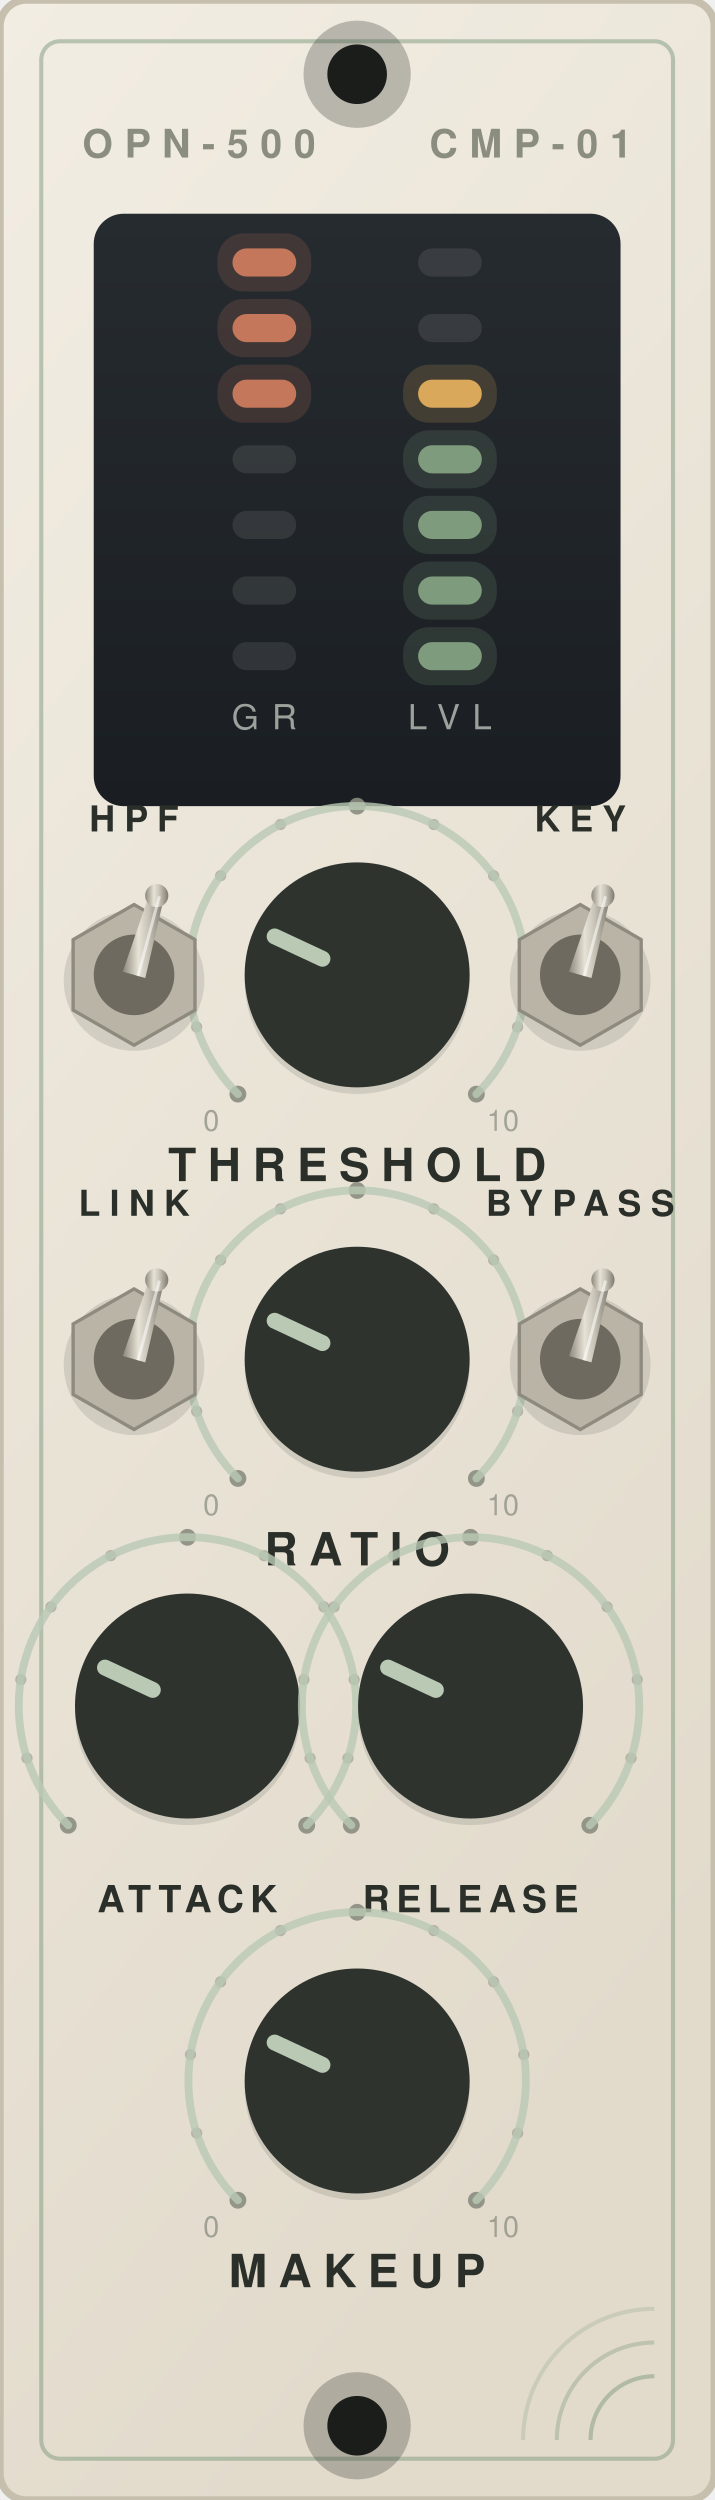
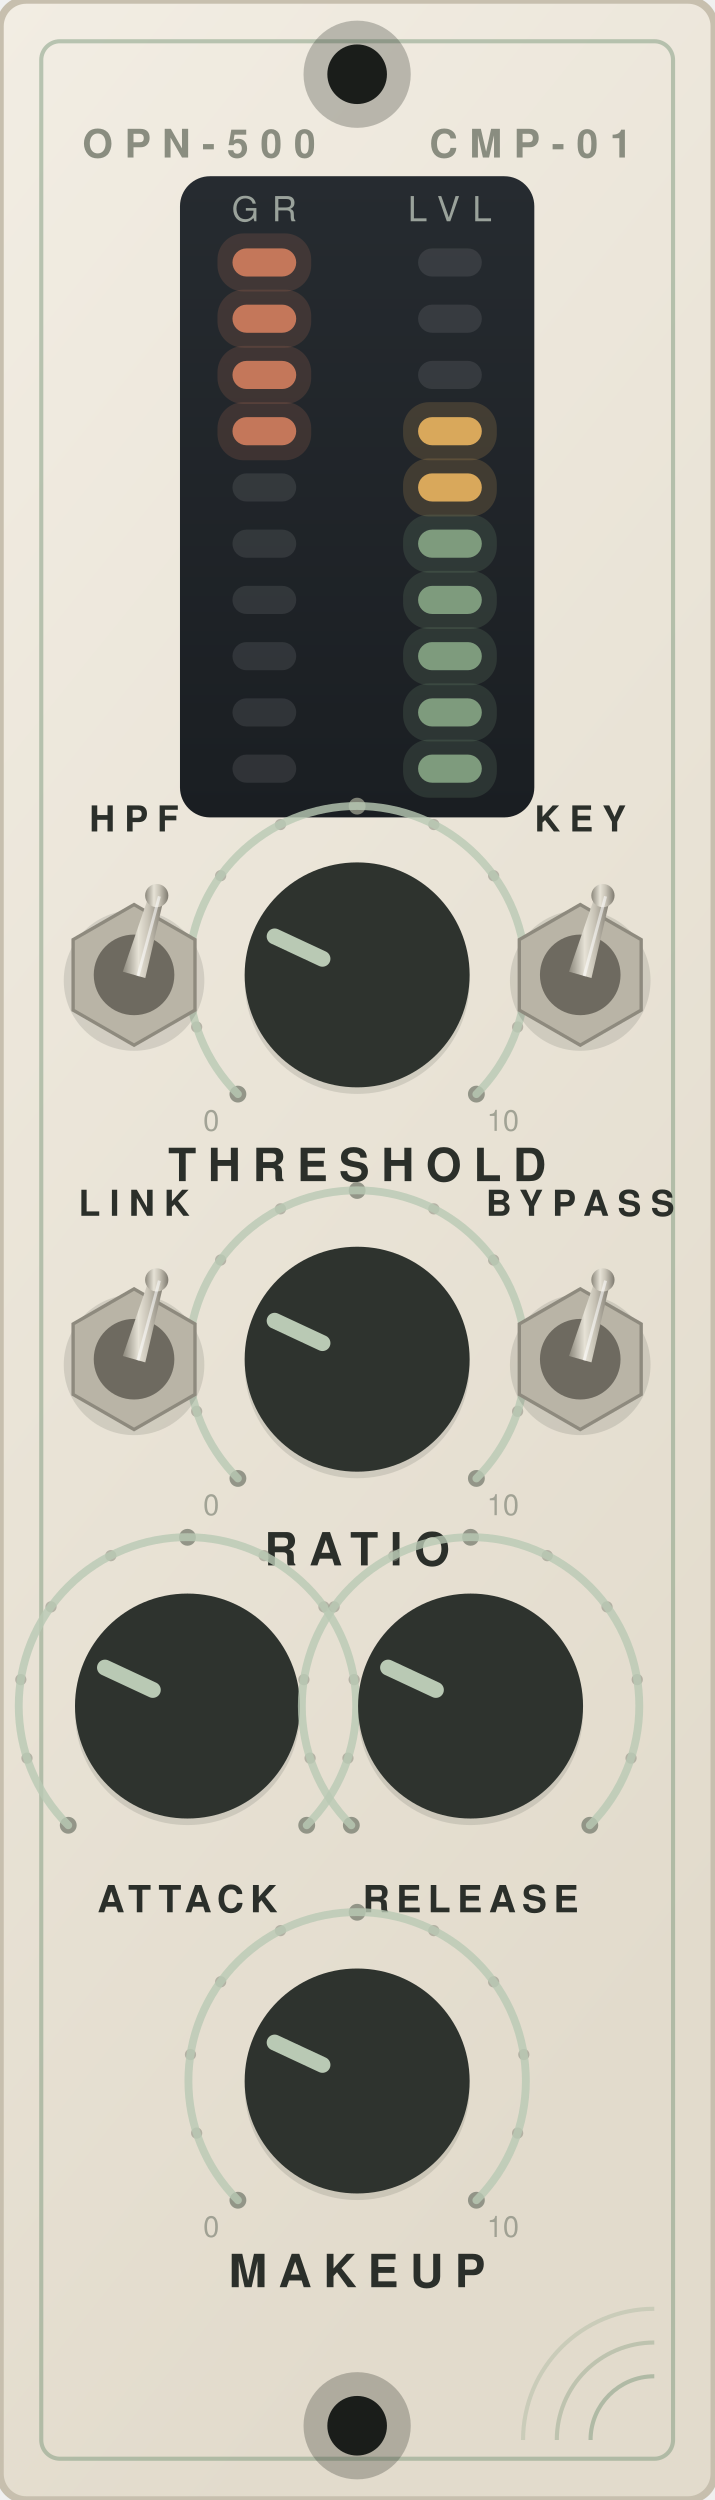
<svg xmlns="http://www.w3.org/2000/svg" width="38.10mm" height="133.35mm" viewBox="0 0 38.10 133.35">
  <defs>
    <linearGradient id="pan" x1="0" y1="0" x2="0.35" y2="1">
      <stop offset="0" stop-color="#F2EDE3" />
      <stop offset="0.55" stop-color="#E9E3D6" />
      <stop offset="1" stop-color="#E2DBCC" />
    </linearGradient>
    <linearGradient id="set" x1="0" y1="0" x2="0" y2="1">
      <stop offset="0" stop-color="#262B30" />
      <stop offset="1" stop-color="#1A1E22" />
    </linearGradient>
    <linearGradient id="bat" x1="0" y1="0" x2="1" y2="0">
      <stop offset="0" stop-color="#8C887C" />
      <stop offset="0.38" stop-color="#E6E2D6" />
      <stop offset="0.62" stop-color="#C8C3B6" />
      <stop offset="1" stop-color="#7E7A6F" />
    </linearGradient>
  </defs>
  <rect width="38.10" height="133.35" rx="1.4" fill="url(#pan)" />
  <rect x="2.2" y="2.2" width="33.70" height="128.95" rx="1.0" fill="none" stroke="#7F9B7E" stroke-width="0.22" stroke-opacity="0.5" />
  <text x="4.40" y="8.40" text-anchor="start" font-family="Helvetica Neue,Helvetica,Arial,sans-serif" font-size="2.10" font-weight="600" letter-spacing="0.62" fill="#8A8D80">OPN-500</text>
  <text x="33.70" y="8.40" text-anchor="end" font-family="Helvetica Neue,Helvetica,Arial,sans-serif" font-size="2.10" font-weight="600" letter-spacing="0.62" fill="#8A8D80">CMP-01</text>
-   <rect x="5.00" y="11.40" width="28.10" height="31.60" rx="1.6" fill="url(#set)" />
+   <rect x="9.60" y="9.40" width="18.90" height="34.20" rx="1.6" fill="url(#set)" />
  <rect x="12.40" y="13.25" width="3.4" height="1.5" rx="0.75" fill="#C4785A" fill-opacity="1.00" />
  <rect x="11.60" y="12.45" width="5.0" height="3.1" rx="1.4" fill="#C4785A" fill-opacity="0.18" />
-   <rect x="12.40" y="16.75" width="3.4" height="1.5" rx="0.75" fill="#C4785A" fill-opacity="1.00" />
-   <rect x="11.60" y="15.95" width="5.0" height="3.1" rx="1.4" fill="#C4785A" fill-opacity="0.18" />
-   <rect x="12.40" y="20.25" width="3.4" height="1.5" rx="0.75" fill="#C4785A" fill-opacity="1.00" />
-   <rect x="11.60" y="19.45" width="5.0" height="3.1" rx="1.4" fill="#C4785A" fill-opacity="0.18" />
-   <rect x="12.40" y="23.75" width="3.4" height="1.5" rx="0.75" fill="#FFFFFF" fill-opacity="0.09" />
-   <rect x="12.40" y="27.25" width="3.4" height="1.5" rx="0.75" fill="#FFFFFF" fill-opacity="0.09" />
-   <rect x="12.40" y="30.75" width="3.4" height="1.5" rx="0.75" fill="#FFFFFF" fill-opacity="0.09" />
+   <rect x="12.40" y="16.25" width="3.4" height="1.5" rx="0.75" fill="#C4785A" fill-opacity="1.00" />
+   <rect x="11.60" y="15.45" width="5.0" height="3.1" rx="1.4" fill="#C4785A" fill-opacity="0.18" />
+   <rect x="12.40" y="19.25" width="3.4" height="1.5" rx="0.75" fill="#C4785A" fill-opacity="1.00" />
+   <rect x="11.60" y="18.45" width="5.0" height="3.1" rx="1.4" fill="#C4785A" fill-opacity="0.18" />
+   <rect x="12.40" y="22.25" width="3.4" height="1.5" rx="0.75" fill="#C4785A" fill-opacity="1.00" />
+   <rect x="11.60" y="21.45" width="5.0" height="3.1" rx="1.4" fill="#C4785A" fill-opacity="0.18" />
+   <rect x="12.40" y="25.25" width="3.4" height="1.5" rx="0.75" fill="#FFFFFF" fill-opacity="0.09" />
+   <rect x="12.40" y="28.25" width="3.4" height="1.5" rx="0.75" fill="#FFFFFF" fill-opacity="0.09" />
+   <rect x="12.40" y="31.25" width="3.4" height="1.5" rx="0.75" fill="#FFFFFF" fill-opacity="0.09" />
  <rect x="12.40" y="34.25" width="3.4" height="1.5" rx="0.75" fill="#FFFFFF" fill-opacity="0.09" />
+   <rect x="12.40" y="37.25" width="3.4" height="1.5" rx="0.75" fill="#FFFFFF" fill-opacity="0.09" />
+   <rect x="12.40" y="40.25" width="3.4" height="1.5" rx="0.75" fill="#FFFFFF" fill-opacity="0.09" />
  <rect x="22.30" y="13.25" width="3.4" height="1.5" rx="0.75" fill="#FFFFFF" fill-opacity="0.09" />
-   <rect x="22.30" y="16.75" width="3.4" height="1.5" rx="0.75" fill="#FFFFFF" fill-opacity="0.09" />
-   <rect x="22.30" y="20.25" width="3.4" height="1.5" rx="0.75" fill="#D9A85C" fill-opacity="1.00" />
-   <rect x="21.50" y="19.45" width="5.0" height="3.1" rx="1.4" fill="#D9A85C" fill-opacity="0.18" />
-   <rect x="22.30" y="23.75" width="3.4" height="1.5" rx="0.75" fill="#7F9B7E" fill-opacity="1.00" />
-   <rect x="21.50" y="22.95" width="5.0" height="3.1" rx="1.4" fill="#7F9B7E" fill-opacity="0.18" />
-   <rect x="22.30" y="27.25" width="3.4" height="1.5" rx="0.75" fill="#7F9B7E" fill-opacity="1.00" />
-   <rect x="21.50" y="26.45" width="5.0" height="3.1" rx="1.4" fill="#7F9B7E" fill-opacity="0.18" />
-   <rect x="22.30" y="30.75" width="3.4" height="1.5" rx="0.75" fill="#7F9B7E" fill-opacity="1.00" />
-   <rect x="21.50" y="29.95" width="5.0" height="3.1" rx="1.4" fill="#7F9B7E" fill-opacity="0.18" />
+   <rect x="22.30" y="16.25" width="3.4" height="1.5" rx="0.75" fill="#FFFFFF" fill-opacity="0.09" />
+   <rect x="22.30" y="19.25" width="3.4" height="1.5" rx="0.75" fill="#FFFFFF" fill-opacity="0.09" />
+   <rect x="22.30" y="22.25" width="3.4" height="1.5" rx="0.75" fill="#D9A85C" fill-opacity="1.00" />
+   <rect x="21.50" y="21.45" width="5.0" height="3.1" rx="1.4" fill="#D9A85C" fill-opacity="0.18" />
+   <rect x="22.30" y="25.25" width="3.4" height="1.5" rx="0.75" fill="#D9A85C" fill-opacity="1.00" />
+   <rect x="21.50" y="24.45" width="5.0" height="3.1" rx="1.4" fill="#D9A85C" fill-opacity="0.18" />
+   <rect x="22.30" y="28.25" width="3.4" height="1.5" rx="0.75" fill="#7F9B7E" fill-opacity="1.00" />
+   <rect x="21.50" y="27.45" width="5.0" height="3.1" rx="1.4" fill="#7F9B7E" fill-opacity="0.18" />
+   <rect x="22.30" y="31.25" width="3.4" height="1.5" rx="0.75" fill="#7F9B7E" fill-opacity="1.00" />
+   <rect x="21.50" y="30.45" width="5.0" height="3.1" rx="1.4" fill="#7F9B7E" fill-opacity="0.18" />
  <rect x="22.30" y="34.25" width="3.4" height="1.5" rx="0.75" fill="#7F9B7E" fill-opacity="1.00" />
  <rect x="21.50" y="33.45" width="5.0" height="3.1" rx="1.4" fill="#7F9B7E" fill-opacity="0.18" />
-   <text x="14.10" y="38.90" text-anchor="middle" font-family="Helvetica Neue,Helvetica,Arial,sans-serif" font-size="1.85" font-weight="500" letter-spacing="0.70" fill="#9AA29B">GR</text>
-   <text x="24.00" y="38.90" text-anchor="middle" font-family="Helvetica Neue,Helvetica,Arial,sans-serif" font-size="1.85" font-weight="500" letter-spacing="0.70" fill="#9AA29B">LVL</text>
+   <rect x="22.30" y="37.25" width="3.4" height="1.5" rx="0.75" fill="#7F9B7E" fill-opacity="1.00" />
+   <rect x="21.50" y="36.45" width="5.0" height="3.1" rx="1.4" fill="#7F9B7E" fill-opacity="0.18" />
+   <rect x="22.30" y="40.25" width="3.4" height="1.5" rx="0.75" fill="#7F9B7E" fill-opacity="1.00" />
+   <rect x="21.50" y="39.45" width="5.0" height="3.1" rx="1.4" fill="#7F9B7E" fill-opacity="0.18" />
+   <text x="14.10" y="11.80" text-anchor="middle" font-family="Helvetica Neue,Helvetica,Arial,sans-serif" font-size="1.85" font-weight="500" letter-spacing="0.70" fill="#9AA29B">GR</text>
+   <text x="24.00" y="11.80" text-anchor="middle" font-family="Helvetica Neue,Helvetica,Arial,sans-serif" font-size="1.85" font-weight="500" letter-spacing="0.70" fill="#9AA29B">LVL</text>
  <circle cx="12.69" cy="58.36" r="0.45" fill="#8A8D80" fill-opacity="0.90" />
  <circle cx="10.49" cy="54.78" r="0.30" fill="#8A8D80" fill-opacity="0.55" />
  <circle cx="10.16" cy="50.59" r="0.30" fill="#8A8D80" fill-opacity="0.55" />
  <circle cx="11.77" cy="46.71" r="0.30" fill="#8A8D80" fill-opacity="0.55" />
  <circle cx="14.96" cy="43.98" r="0.30" fill="#8A8D80" fill-opacity="0.55" />
  <circle cx="19.05" cy="43.00" r="0.45" fill="#8A8D80" fill-opacity="0.90" />
  <circle cx="23.14" cy="43.98" r="0.30" fill="#8A8D80" fill-opacity="0.55" />
  <circle cx="26.33" cy="46.71" r="0.30" fill="#8A8D80" fill-opacity="0.55" />
  <circle cx="27.94" cy="50.59" r="0.30" fill="#8A8D80" fill-opacity="0.55" />
  <circle cx="27.61" cy="54.78" r="0.30" fill="#8A8D80" fill-opacity="0.55" />
  <circle cx="25.41" cy="58.36" r="0.45" fill="#8A8D80" fill-opacity="0.90" />
  <text x="11.27" y="60.32" text-anchor="middle" font-family="Helvetica Neue,Helvetica,Arial,sans-serif" font-size="1.55" font-weight="500" fill="#8A8D80" fill-opacity="0.75">0</text>
  <text x="26.83" y="60.32" text-anchor="middle" font-family="Helvetica Neue,Helvetica,Arial,sans-serif" font-size="1.55" font-weight="500" fill="#8A8D80" fill-opacity="0.75">10</text>
  <path d="M 12.69 58.36 A 9.00 9.00 0 1 1 25.41 58.36" fill="none" stroke="#B9C9B4" stroke-width="0.42" stroke-linecap="round" stroke-opacity="0.8" />
  <circle cx="19.05" cy="52.35" r="6.00" fill="#2B2F2A" fill-opacity="0.13" />
  <circle cx="19.05" cy="52.00" r="6.00" fill="#2E332E" />
  <line x1="17.20" y1="51.14" x2="14.65" y2="49.95" stroke="#B9C9B4" stroke-width="0.85" stroke-linecap="round" />
  <text x="19.05" y="63.00" text-anchor="middle" font-family="Helvetica Neue,Helvetica,Arial,sans-serif" font-size="2.45" font-weight="600" letter-spacing="0.62" fill="#2B2F2A">THRESHOLD</text>
  <circle cx="12.69" cy="78.86" r="0.45" fill="#8A8D80" fill-opacity="0.90" />
  <circle cx="10.49" cy="75.28" r="0.30" fill="#8A8D80" fill-opacity="0.55" />
  <circle cx="10.16" cy="71.09" r="0.30" fill="#8A8D80" fill-opacity="0.55" />
  <circle cx="11.77" cy="67.21" r="0.30" fill="#8A8D80" fill-opacity="0.55" />
  <circle cx="14.96" cy="64.48" r="0.30" fill="#8A8D80" fill-opacity="0.55" />
  <circle cx="19.05" cy="63.50" r="0.45" fill="#8A8D80" fill-opacity="0.90" />
  <circle cx="23.14" cy="64.48" r="0.30" fill="#8A8D80" fill-opacity="0.55" />
  <circle cx="26.33" cy="67.21" r="0.30" fill="#8A8D80" fill-opacity="0.55" />
  <circle cx="27.94" cy="71.09" r="0.30" fill="#8A8D80" fill-opacity="0.55" />
  <circle cx="27.61" cy="75.28" r="0.30" fill="#8A8D80" fill-opacity="0.55" />
  <circle cx="25.41" cy="78.86" r="0.45" fill="#8A8D80" fill-opacity="0.90" />
  <text x="11.27" y="80.82" text-anchor="middle" font-family="Helvetica Neue,Helvetica,Arial,sans-serif" font-size="1.55" font-weight="500" fill="#8A8D80" fill-opacity="0.75">0</text>
  <text x="26.83" y="80.82" text-anchor="middle" font-family="Helvetica Neue,Helvetica,Arial,sans-serif" font-size="1.55" font-weight="500" fill="#8A8D80" fill-opacity="0.75">10</text>
  <path d="M 12.69 78.86 A 9.00 9.00 0 1 1 25.41 78.86" fill="none" stroke="#B9C9B4" stroke-width="0.42" stroke-linecap="round" stroke-opacity="0.8" />
  <circle cx="19.05" cy="72.85" r="6.00" fill="#2B2F2A" fill-opacity="0.13" />
  <circle cx="19.05" cy="72.50" r="6.00" fill="#2E332E" />
  <line x1="17.20" y1="71.64" x2="14.65" y2="70.45" stroke="#B9C9B4" stroke-width="0.85" stroke-linecap="round" />
  <text x="19.05" y="83.50" text-anchor="middle" font-family="Helvetica Neue,Helvetica,Arial,sans-serif" font-size="2.45" font-weight="600" letter-spacing="0.62" fill="#2B2F2A">RATIO</text>
  <circle cx="3.64" cy="97.36" r="0.45" fill="#8A8D80" fill-opacity="0.90" />
  <circle cx="1.44" cy="93.78" r="0.30" fill="#8A8D80" fill-opacity="0.55" />
  <circle cx="1.11" cy="89.59" r="0.30" fill="#8A8D80" fill-opacity="0.55" />
  <circle cx="2.72" cy="85.71" r="0.30" fill="#8A8D80" fill-opacity="0.55" />
  <circle cx="5.91" cy="82.98" r="0.30" fill="#8A8D80" fill-opacity="0.55" />
  <circle cx="10.00" cy="82.00" r="0.45" fill="#8A8D80" fill-opacity="0.90" />
  <circle cx="14.09" cy="82.98" r="0.30" fill="#8A8D80" fill-opacity="0.55" />
  <circle cx="17.28" cy="85.71" r="0.30" fill="#8A8D80" fill-opacity="0.55" />
  <circle cx="18.89" cy="89.59" r="0.30" fill="#8A8D80" fill-opacity="0.55" />
  <circle cx="18.56" cy="93.78" r="0.30" fill="#8A8D80" fill-opacity="0.55" />
  <circle cx="16.36" cy="97.36" r="0.45" fill="#8A8D80" fill-opacity="0.90" />
  <path d="M 3.64 97.36 A 9.00 9.00 0 1 1 16.36 97.36" fill="none" stroke="#B9C9B4" stroke-width="0.42" stroke-linecap="round" stroke-opacity="0.8" />
  <circle cx="10.00" cy="91.35" r="6.00" fill="#2B2F2A" fill-opacity="0.13" />
  <circle cx="10.00" cy="91.00" r="6.00" fill="#2E332E" />
  <line x1="8.15" y1="90.14" x2="5.60" y2="88.95" stroke="#B9C9B4" stroke-width="0.85" stroke-linecap="round" />
  <text x="10.00" y="102.00" text-anchor="middle" font-family="Helvetica Neue,Helvetica,Arial,sans-serif" font-size="2.00" font-weight="600" letter-spacing="0.35" fill="#2B2F2A">ATTACK</text>
  <circle cx="18.74" cy="97.36" r="0.45" fill="#8A8D80" fill-opacity="0.90" />
  <circle cx="16.54" cy="93.78" r="0.30" fill="#8A8D80" fill-opacity="0.55" />
  <circle cx="16.21" cy="89.59" r="0.30" fill="#8A8D80" fill-opacity="0.55" />
  <circle cx="17.82" cy="85.71" r="0.30" fill="#8A8D80" fill-opacity="0.55" />
  <circle cx="21.01" cy="82.98" r="0.30" fill="#8A8D80" fill-opacity="0.55" />
  <circle cx="25.10" cy="82.00" r="0.45" fill="#8A8D80" fill-opacity="0.90" />
  <circle cx="29.19" cy="82.98" r="0.30" fill="#8A8D80" fill-opacity="0.55" />
  <circle cx="32.38" cy="85.71" r="0.30" fill="#8A8D80" fill-opacity="0.55" />
  <circle cx="33.99" cy="89.59" r="0.30" fill="#8A8D80" fill-opacity="0.55" />
  <circle cx="33.66" cy="93.78" r="0.30" fill="#8A8D80" fill-opacity="0.55" />
  <circle cx="31.46" cy="97.36" r="0.45" fill="#8A8D80" fill-opacity="0.90" />
  <path d="M 18.74 97.36 A 9.00 9.00 0 1 1 31.46 97.36" fill="none" stroke="#B9C9B4" stroke-width="0.42" stroke-linecap="round" stroke-opacity="0.8" />
  <circle cx="25.10" cy="91.35" r="6.00" fill="#2B2F2A" fill-opacity="0.13" />
  <circle cx="25.10" cy="91.00" r="6.00" fill="#2E332E" />
  <line x1="23.25" y1="90.14" x2="20.70" y2="88.95" stroke="#B9C9B4" stroke-width="0.85" stroke-linecap="round" />
  <text x="25.10" y="102.00" text-anchor="middle" font-family="Helvetica Neue,Helvetica,Arial,sans-serif" font-size="2.00" font-weight="600" letter-spacing="0.35" fill="#2B2F2A">RELEASE</text>
  <circle cx="12.69" cy="117.36" r="0.45" fill="#8A8D80" fill-opacity="0.90" />
  <circle cx="10.49" cy="113.78" r="0.30" fill="#8A8D80" fill-opacity="0.55" />
  <circle cx="10.16" cy="109.59" r="0.30" fill="#8A8D80" fill-opacity="0.55" />
  <circle cx="11.77" cy="105.71" r="0.30" fill="#8A8D80" fill-opacity="0.55" />
  <circle cx="14.96" cy="102.98" r="0.30" fill="#8A8D80" fill-opacity="0.55" />
  <circle cx="19.05" cy="102.00" r="0.45" fill="#8A8D80" fill-opacity="0.90" />
  <circle cx="23.14" cy="102.98" r="0.30" fill="#8A8D80" fill-opacity="0.55" />
  <circle cx="26.33" cy="105.71" r="0.30" fill="#8A8D80" fill-opacity="0.55" />
  <circle cx="27.94" cy="109.59" r="0.30" fill="#8A8D80" fill-opacity="0.55" />
  <circle cx="27.61" cy="113.78" r="0.30" fill="#8A8D80" fill-opacity="0.55" />
  <circle cx="25.41" cy="117.36" r="0.45" fill="#8A8D80" fill-opacity="0.90" />
  <text x="11.27" y="119.32" text-anchor="middle" font-family="Helvetica Neue,Helvetica,Arial,sans-serif" font-size="1.55" font-weight="500" fill="#8A8D80" fill-opacity="0.75">0</text>
  <text x="26.83" y="119.32" text-anchor="middle" font-family="Helvetica Neue,Helvetica,Arial,sans-serif" font-size="1.55" font-weight="500" fill="#8A8D80" fill-opacity="0.75">10</text>
  <path d="M 12.69 117.36 A 9.00 9.00 0 1 1 25.41 117.36" fill="none" stroke="#B9C9B4" stroke-width="0.42" stroke-linecap="round" stroke-opacity="0.8" />
  <circle cx="19.05" cy="111.35" r="6.00" fill="#2B2F2A" fill-opacity="0.13" />
  <circle cx="19.05" cy="111.00" r="6.00" fill="#2E332E" />
  <line x1="17.20" y1="110.14" x2="14.65" y2="108.95" stroke="#B9C9B4" stroke-width="0.85" stroke-linecap="round" />
  <text x="19.05" y="122.00" text-anchor="middle" font-family="Helvetica Neue,Helvetica,Arial,sans-serif" font-size="2.45" font-weight="600" letter-spacing="0.62" fill="#2B2F2A">MAKEUP</text>
  <circle cx="7.15" cy="52.30" r="3.75" fill="#2B2F2A" fill-opacity="0.13" />
  <polygon points="7.15,55.75 3.90,53.88 3.90,50.12 7.15,48.25 10.40,50.12 10.40,53.88" fill="#B9B4A6" stroke="#8E8A7E" stroke-width="0.18" />
  <circle cx="7.15" cy="52.00" r="2.15" fill="#6E6A60" />
  <polygon points="7.75,52.17 6.55,51.83 7.98,47.66 8.75,47.88" fill="url(#bat)" />
  <circle cx="8.36" cy="47.77" r="0.62" fill="url(#bat)" />
  <line x1="7.36" y1="52.06" x2="8.50" y2="47.81" stroke="#FFFFFF" stroke-width="0.16" stroke-opacity="0.55" />
  <text x="7.15" y="44.35" text-anchor="middle" font-family="Helvetica Neue,Helvetica,Arial,sans-serif" font-size="1.90" font-weight="600" letter-spacing="0.50" fill="#2B2F2A">HPF</text>
  <circle cx="30.95" cy="52.30" r="3.75" fill="#2B2F2A" fill-opacity="0.13" />
  <polygon points="30.95,55.75 27.70,53.88 27.70,50.12 30.95,48.25 34.20,50.12 34.20,53.88" fill="#B9B4A6" stroke="#8E8A7E" stroke-width="0.18" />
  <circle cx="30.95" cy="52.00" r="2.15" fill="#6E6A60" />
  <polygon points="31.55,52.17 30.35,51.83 31.78,47.66 32.55,47.88" fill="url(#bat)" />
  <circle cx="32.16" cy="47.77" r="0.62" fill="url(#bat)" />
  <line x1="31.16" y1="52.06" x2="32.30" y2="47.81" stroke="#FFFFFF" stroke-width="0.16" stroke-opacity="0.55" />
  <text x="30.95" y="44.35" text-anchor="middle" font-family="Helvetica Neue,Helvetica,Arial,sans-serif" font-size="1.90" font-weight="600" letter-spacing="0.50" fill="#2B2F2A">KEY</text>
  <circle cx="7.15" cy="72.80" r="3.75" fill="#2B2F2A" fill-opacity="0.13" />
  <polygon points="7.15,76.25 3.90,74.38 3.90,70.62 7.15,68.75 10.40,70.62 10.40,74.38" fill="#B9B4A6" stroke="#8E8A7E" stroke-width="0.18" />
  <circle cx="7.15" cy="72.50" r="2.15" fill="#6E6A60" />
  <polygon points="7.75,72.67 6.55,72.33 7.98,68.16 8.75,68.38" fill="url(#bat)" />
  <circle cx="8.36" cy="68.27" r="0.62" fill="url(#bat)" />
  <line x1="7.36" y1="72.56" x2="8.50" y2="68.31" stroke="#FFFFFF" stroke-width="0.16" stroke-opacity="0.55" />
  <text x="7.15" y="64.85" text-anchor="middle" font-family="Helvetica Neue,Helvetica,Arial,sans-serif" font-size="1.90" font-weight="600" letter-spacing="0.50" fill="#2B2F2A">LINK</text>
  <circle cx="30.95" cy="72.80" r="3.75" fill="#2B2F2A" fill-opacity="0.13" />
  <polygon points="30.95,76.25 27.70,74.38 27.70,70.62 30.95,68.75 34.20,70.62 34.20,74.38" fill="#B9B4A6" stroke="#8E8A7E" stroke-width="0.18" />
  <circle cx="30.95" cy="72.50" r="2.15" fill="#6E6A60" />
  <polygon points="31.55,72.67 30.35,72.33 31.78,68.16 32.55,68.38" fill="url(#bat)" />
  <circle cx="32.16" cy="68.27" r="0.62" fill="url(#bat)" />
  <line x1="31.16" y1="72.56" x2="32.30" y2="68.31" stroke="#FFFFFF" stroke-width="0.16" stroke-opacity="0.55" />
  <text x="30.95" y="64.85" text-anchor="middle" font-family="Helvetica Neue,Helvetica,Arial,sans-serif" font-size="1.90" font-weight="600" letter-spacing="0.50" fill="#2B2F2A">BYPASS</text>
  <path d="M 31.50 130.15 A 3.40 3.40 0 0 1 34.90 126.75" fill="none" stroke="#7F9B7E" stroke-width="0.22" stroke-opacity="0.50" />
  <path d="M 29.70 130.15 A 5.20 5.20 0 0 1 34.90 124.95" fill="none" stroke="#7F9B7E" stroke-width="0.22" stroke-opacity="0.37" />
  <path d="M 27.90 130.15 A 7.00 7.00 0 0 1 34.90 123.15" fill="none" stroke="#7F9B7E" stroke-width="0.22" stroke-opacity="0.24" />
  <circle cx="19.05" cy="3.96" r="2.86" fill="#2B2F2A" fill-opacity="0.28" />
  <circle cx="19.05" cy="3.96" r="1.59" fill="#1A1D1A" />
  <circle cx="19.05" cy="129.39" r="2.86" fill="#2B2F2A" fill-opacity="0.28" />
  <circle cx="19.05" cy="129.39" r="1.59" fill="#1A1D1A" />
  <rect width="38.10" height="133.35" rx="1.4" fill="none" stroke="#C7BFAE" stroke-width="0.4" />
</svg>
